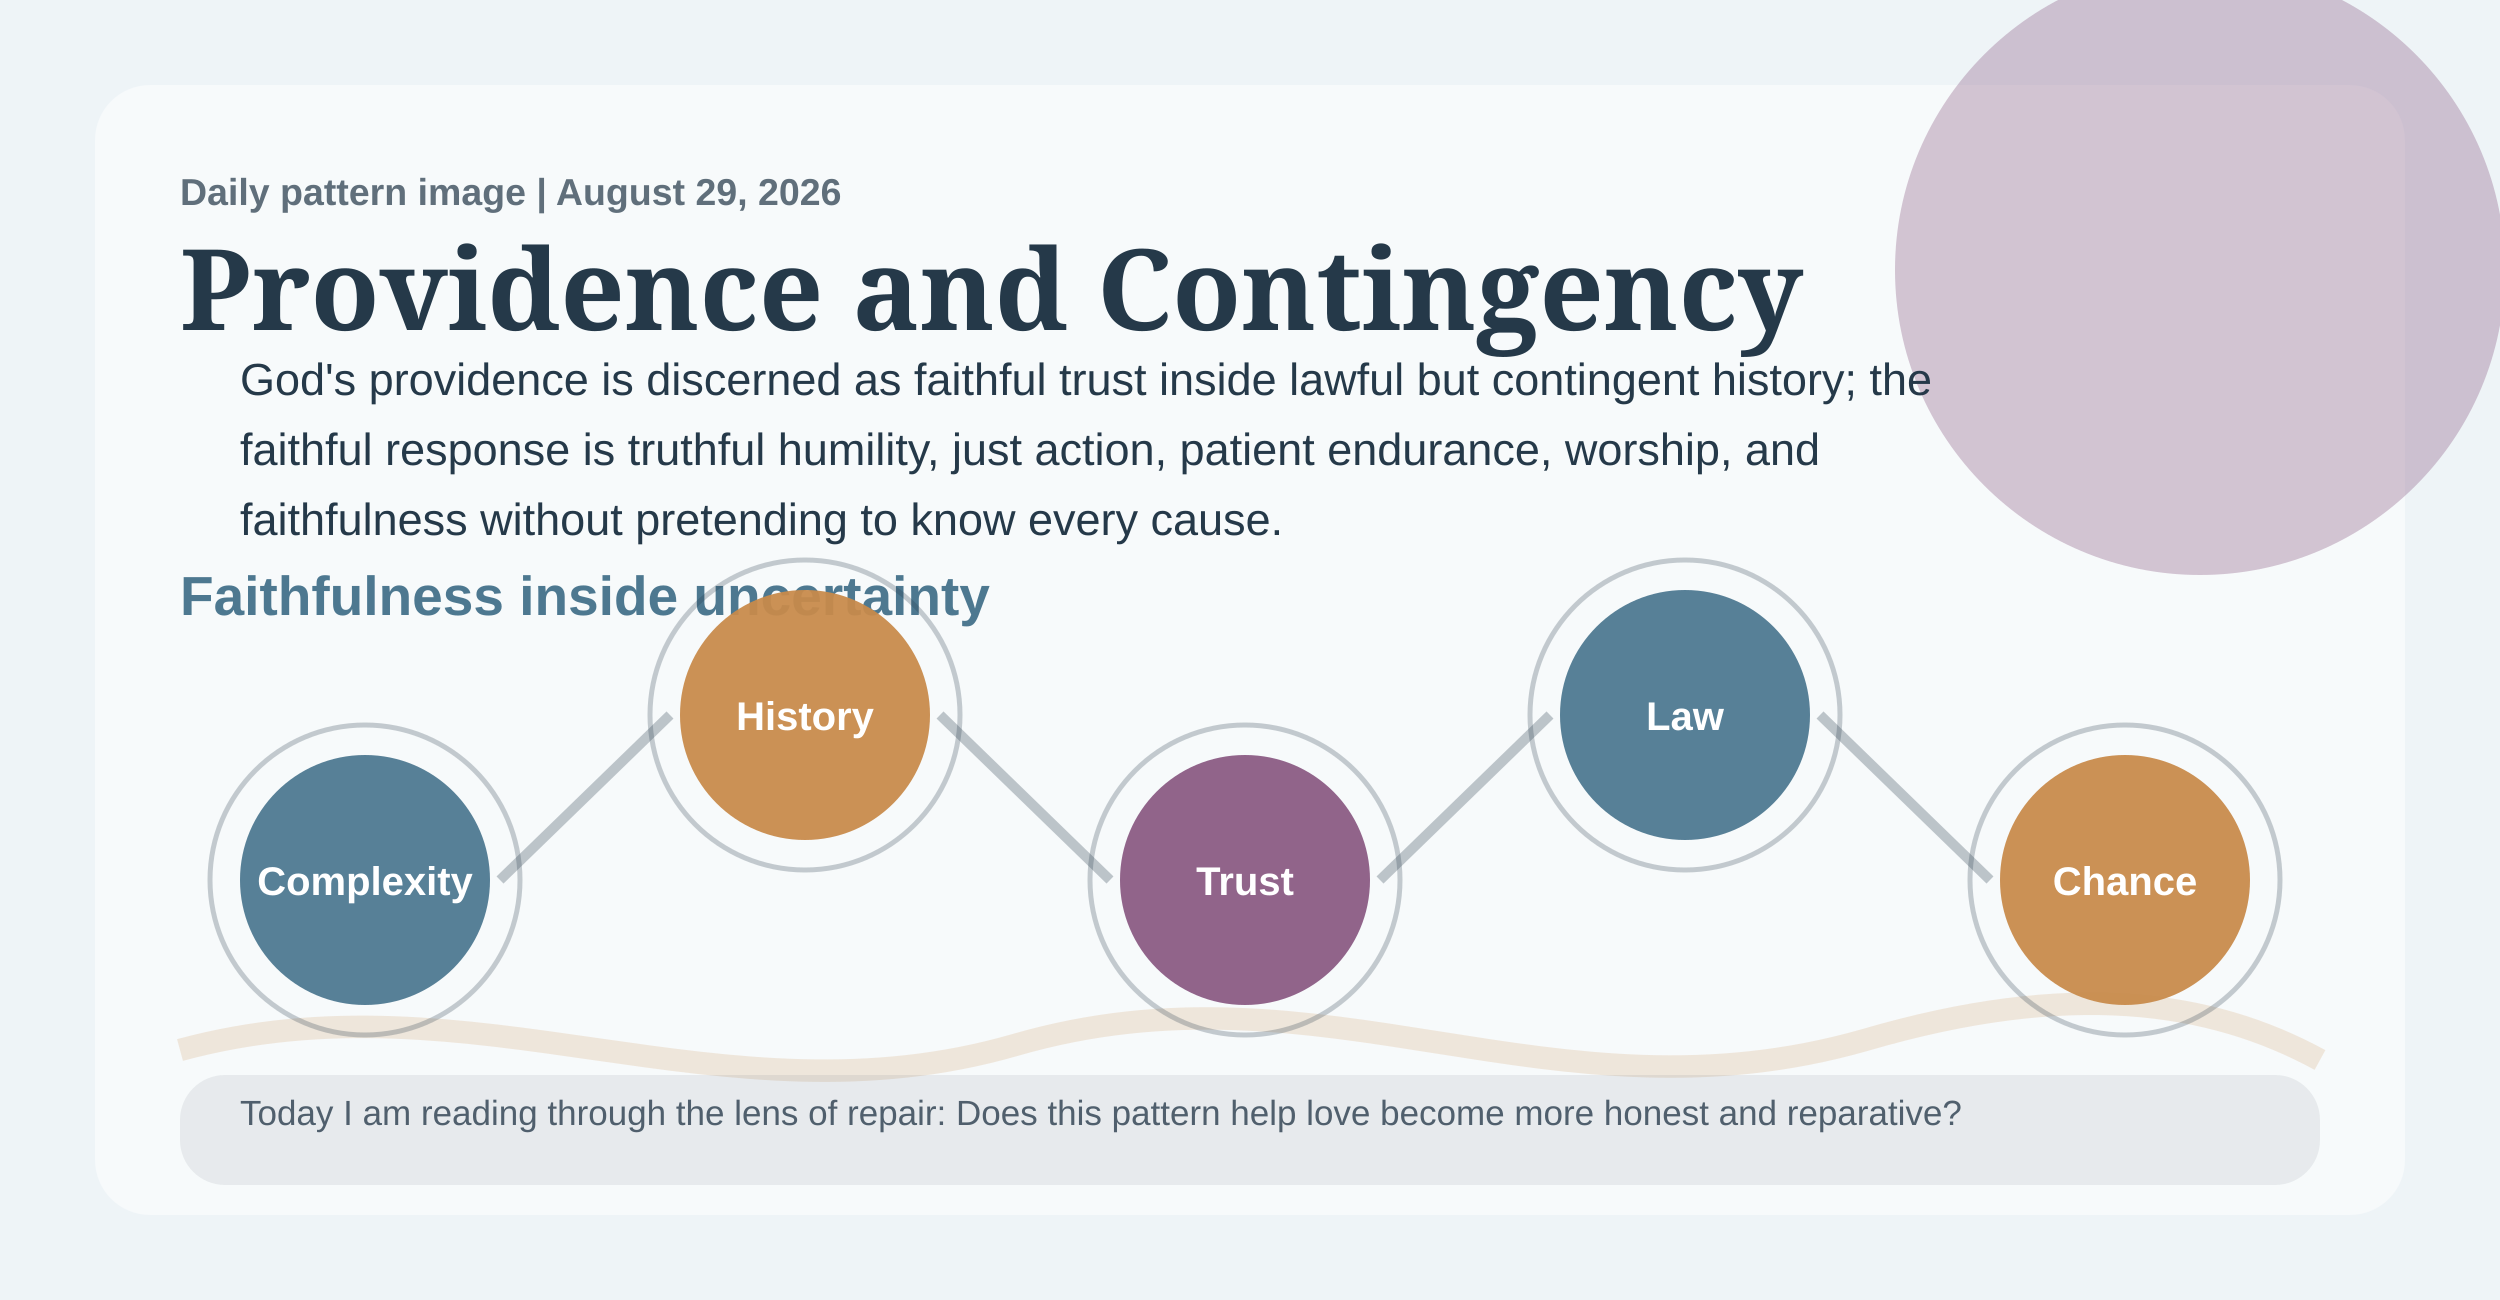
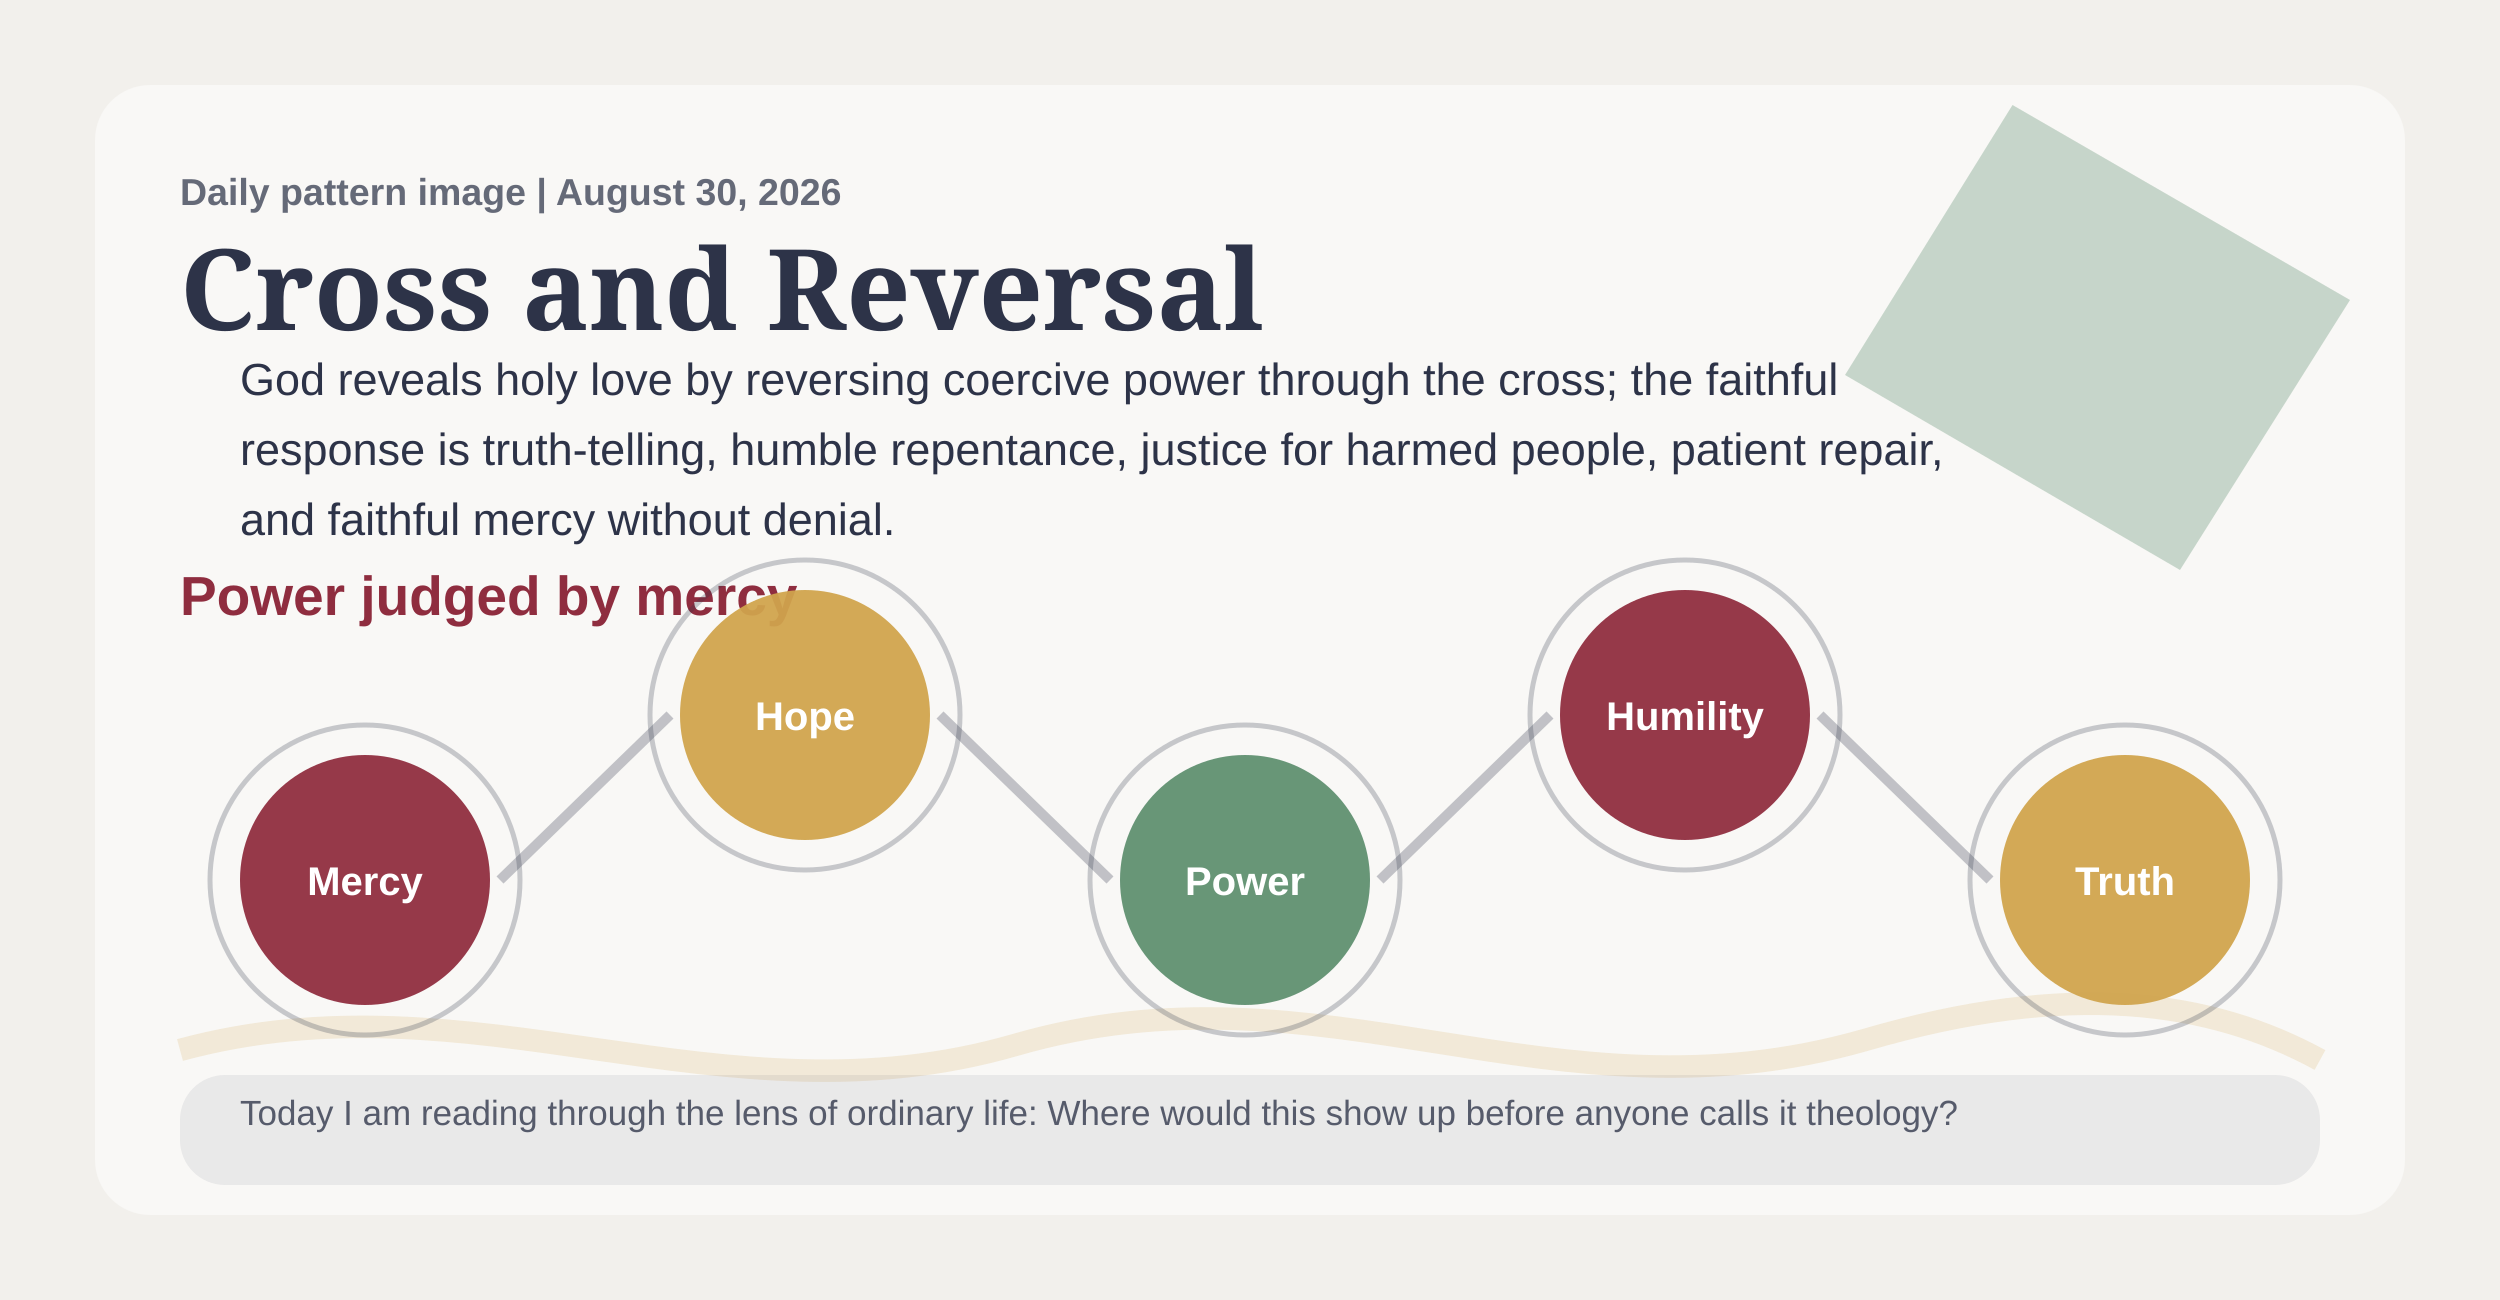
<svg xmlns="http://www.w3.org/2000/svg" width="1000" height="520" viewBox="0 0 1000 520" role="img" aria-labelledby="title desc">
  <style>
-     .eyebrow { font: 700 15px Arial, sans-serif; letter-spacing: 0; fill: #253949; opacity: 0.72; }
-     .title { font: 700 45px Georgia, serif; letter-spacing: 0; fill: #253949; }
-     .subtitle { font: 700 22px Arial, sans-serif; letter-spacing: 0; fill: #4d7890; }
-     .body { font: 18px Arial, sans-serif; letter-spacing: 0; fill: #253949; }
-     .small { font: 14px Arial, sans-serif; letter-spacing: 0; fill: #253949; opacity: 0.78; }
+     .eyebrow { font: 700 15px Arial, sans-serif; letter-spacing: 0; fill: #2d3348; opacity: 0.72; }
+     .title { font: 700 45px Georgia, serif; letter-spacing: 0; fill: #2d3348; }
+     .subtitle { font: 700 22px Arial, sans-serif; letter-spacing: 0; fill: #8f2d3f; }
+     .body { font: 18px Arial, sans-serif; letter-spacing: 0; fill: #2d3348; }
+     .small { font: 14px Arial, sans-serif; letter-spacing: 0; fill: #2d3348; opacity: 0.78; }
    .node { font: 700 16px Arial, sans-serif; letter-spacing: 0; fill: #ffffff; }
  </style>
-   <rect width="1000" height="520" fill="#eef4f7" />
+   <rect width="1000" height="520" fill="#f2f0ec" />
  <rect x="38" y="34" width="924" height="452" rx="22" fill="#ffffff" opacity="0.50" />
-   <circle cx="880" cy="108" r="122" fill="#8a5a83" opacity="0.34" />
-   <path d="M72 420 C190 388 288 452 406 418 C530 382 620 452 746 416 C828 392 884 400 928 424" fill="none" stroke="#c88a4a" stroke-width="9" opacity="0.18" />
-   <text x="72" y="82" class="eyebrow">Daily pattern image | August 29, 2026</text>
-   <text x="72" y="132" class="title">Providence and Contingency</text>
-   <text x="72" y="246" class="subtitle">Faithfulness inside uncertainty</text>
-   <text x="96" y="158" class="body">God's providence is discerned as faithful trust inside lawful but contingent history; the</text>
-   <text x="96" y="186" class="body">faithful response is truthful humility, just action, patient endurance, worship, and</text>
-   <text x="96" y="214" class="body">faithfulness without pretending to know every cause.</text>
-   <line x1="200" y1="352" x2="268" y2="286" stroke="#253949" stroke-width="4" opacity="0.28" />
-   <line x1="376" y1="286" x2="444" y2="352" stroke="#253949" stroke-width="4" opacity="0.28" />
-   <line x1="552" y1="352" x2="620" y2="286" stroke="#253949" stroke-width="4" opacity="0.28" />
-   <line x1="728" y1="286" x2="796" y2="352" stroke="#253949" stroke-width="4" opacity="0.28" />
-   <circle cx="146" cy="352" r="50" fill="#4d7890" opacity="0.94" />
-   <circle cx="146" cy="352" r="62" fill="none" stroke="#253949" stroke-width="2" opacity="0.25" />
-   <text x="146" y="358" text-anchor="middle" class="node">Complexity</text>
-   <circle cx="322" cy="286" r="50" fill="#c88a4a" opacity="0.94" />
-   <circle cx="322" cy="286" r="62" fill="none" stroke="#253949" stroke-width="2" opacity="0.25" />
-   <text x="322" y="292" text-anchor="middle" class="node">History</text>
-   <circle cx="498" cy="352" r="50" fill="#8a5a83" opacity="0.94" />
-   <circle cx="498" cy="352" r="62" fill="none" stroke="#253949" stroke-width="2" opacity="0.25" />
-   <text x="498" y="358" text-anchor="middle" class="node">Trust</text>
-   <circle cx="674" cy="286" r="50" fill="#4d7890" opacity="0.94" />
-   <circle cx="674" cy="286" r="62" fill="none" stroke="#253949" stroke-width="2" opacity="0.25" />
-   <text x="674" y="292" text-anchor="middle" class="node">Law</text>
-   <circle cx="850" cy="352" r="50" fill="#c88a4a" opacity="0.94" />
-   <circle cx="850" cy="352" r="62" fill="none" stroke="#253949" stroke-width="2" opacity="0.25" />
-   <text x="850" y="358" text-anchor="middle" class="node">Chance</text>
-   <rect x="72" y="430" width="856" height="44" rx="18" fill="#253949" opacity="0.08" />
-   <text x="96" y="450" class="small">Today I am reading through the lens of repair: Does this pattern help love become more honest and reparative?</text>
+   <path d="M805 42 L940 120 L872 228 L738 150 Z" fill="#5f8f70" opacity="0.33" />
+   <path d="M72 420 C190 388 288 452 406 418 C530 382 620 452 746 416 C828 392 884 400 928 424" fill="none" stroke="#d0a44c" stroke-width="9" opacity="0.18" />
+   <text x="72" y="82" class="eyebrow">Daily pattern image | August 30, 2026</text>
+   <text x="72" y="132" class="title">Cross and Reversal</text>
+   <text x="72" y="246" class="subtitle">Power judged by mercy</text>
+   <text x="96" y="158" class="body">God reveals holy love by reversing coercive power through the cross; the faithful</text>
+   <text x="96" y="186" class="body">response is truth-telling, humble repentance, justice for harmed people, patient repair,</text>
+   <text x="96" y="214" class="body">and faithful mercy without denial.</text>
+   <line x1="200" y1="352" x2="268" y2="286" stroke="#2d3348" stroke-width="4" opacity="0.28" />
+   <line x1="376" y1="286" x2="444" y2="352" stroke="#2d3348" stroke-width="4" opacity="0.28" />
+   <line x1="552" y1="352" x2="620" y2="286" stroke="#2d3348" stroke-width="4" opacity="0.28" />
+   <line x1="728" y1="286" x2="796" y2="352" stroke="#2d3348" stroke-width="4" opacity="0.28" />
+   <circle cx="146" cy="352" r="50" fill="#8f2d3f" opacity="0.94" />
+   <circle cx="146" cy="352" r="62" fill="none" stroke="#2d3348" stroke-width="2" opacity="0.25" />
+   <text x="146" y="358" text-anchor="middle" class="node">Mercy</text>
+   <circle cx="322" cy="286" r="50" fill="#d0a44c" opacity="0.94" />
+   <circle cx="322" cy="286" r="62" fill="none" stroke="#2d3348" stroke-width="2" opacity="0.25" />
+   <text x="322" y="292" text-anchor="middle" class="node">Hope</text>
+   <circle cx="498" cy="352" r="50" fill="#5f8f70" opacity="0.94" />
+   <circle cx="498" cy="352" r="62" fill="none" stroke="#2d3348" stroke-width="2" opacity="0.25" />
+   <text x="498" y="358" text-anchor="middle" class="node">Power</text>
+   <circle cx="674" cy="286" r="50" fill="#8f2d3f" opacity="0.94" />
+   <circle cx="674" cy="286" r="62" fill="none" stroke="#2d3348" stroke-width="2" opacity="0.25" />
+   <text x="674" y="292" text-anchor="middle" class="node">Humility</text>
+   <circle cx="850" cy="352" r="50" fill="#d0a44c" opacity="0.94" />
+   <circle cx="850" cy="352" r="62" fill="none" stroke="#2d3348" stroke-width="2" opacity="0.25" />
+   <text x="850" y="358" text-anchor="middle" class="node">Truth</text>
+   <rect x="72" y="430" width="856" height="44" rx="18" fill="#2d3348" opacity="0.08" />
+   <text x="96" y="450" class="small">Today I am reading through the lens of ordinary life: Where would this show up before anyone calls it theology?</text>
</svg>
